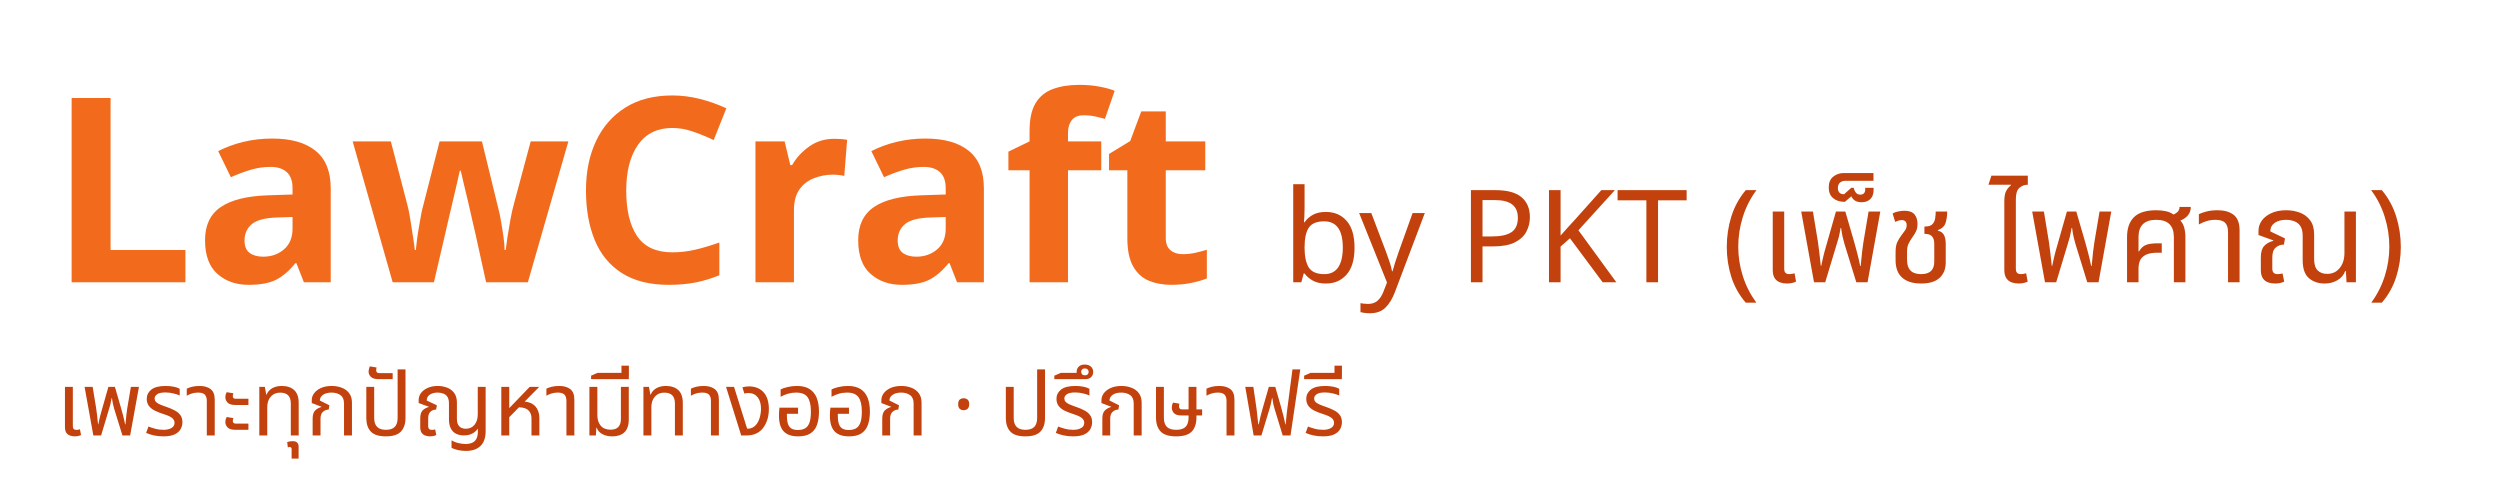
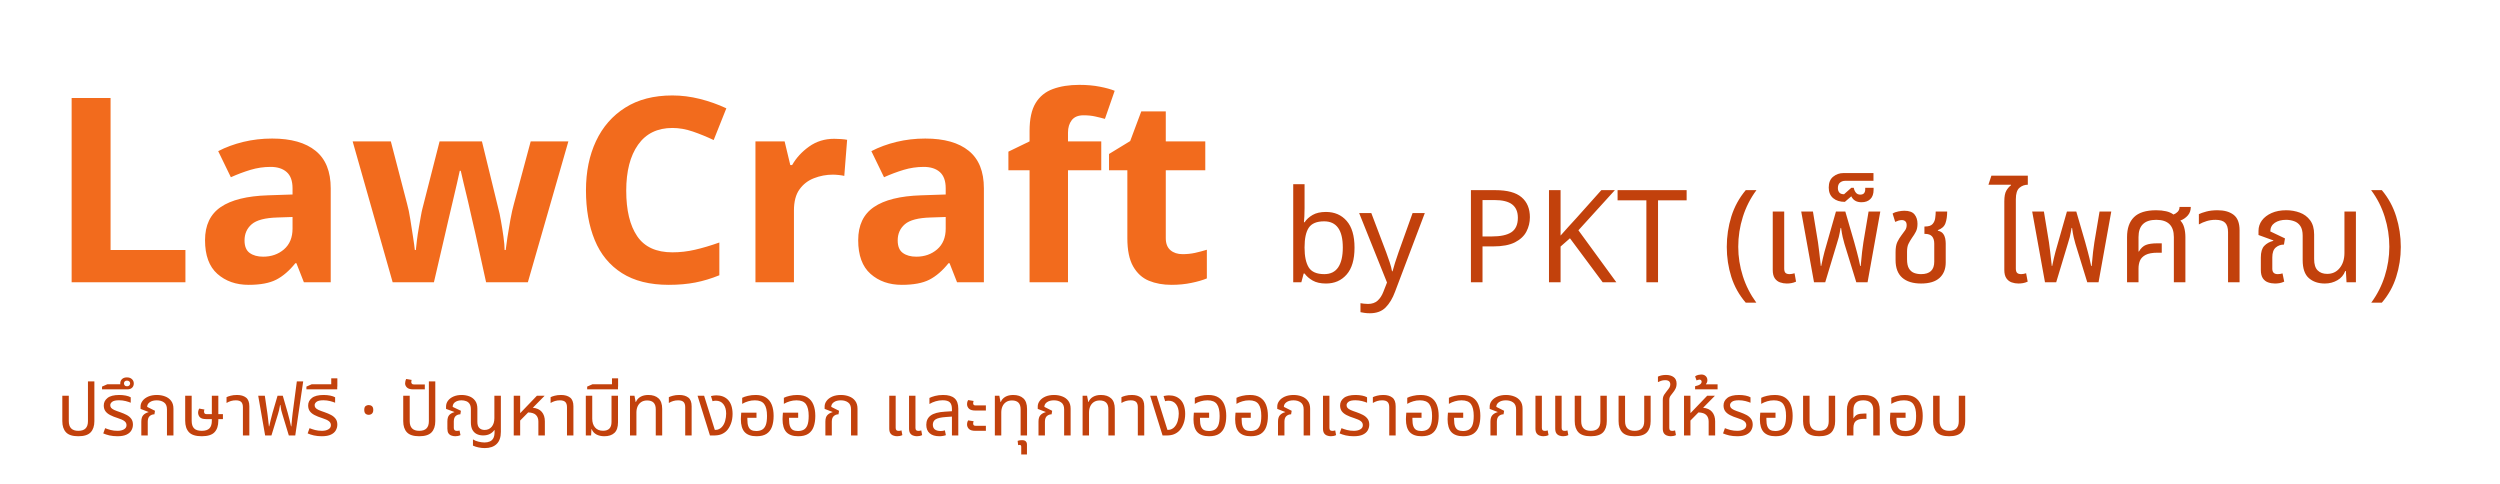
<svg xmlns="http://www.w3.org/2000/svg" viewBox="0 0 620 120" width="620" height="120" role="img" aria-label="LawCraft by PKT">
  <text x="12" y="70" font-family="'Noto Sans Thai','Noto Sans',Inter,Arial,sans-serif" font-size="64" font-weight="700" fill="#f26b1d" text-anchor="start">LawCraft</text>
  <text x="318" y="70" font-family="'Noto Sans Thai','Noto Sans',Inter,Arial,sans-serif" font-size="32" font-weight="500" fill="#c2410c" text-anchor="start">by PKT (เพ็ช ไพศาณ)</text>
-   <text x="14" y="108" font-family="'Noto Sans Thai','Noto Sans',Inter,Arial,sans-serif" font-size="22" font-weight="500" fill="#c2410c" text-anchor="start">เพราะทุกปัญหามีทางออก · ปรึกษาฟรี</text>
+   <text x="14" y="108" font-family="'Noto Sans Thai','Noto Sans',Inter,Arial,sans-serif" font-size="18" font-weight="500" fill="#c2410c" text-anchor="start">ปรึกษาฟรี · ปัญหามีทางออก และทุกทางออกเราออกแบบให้รอบคอบ</text>
</svg>
